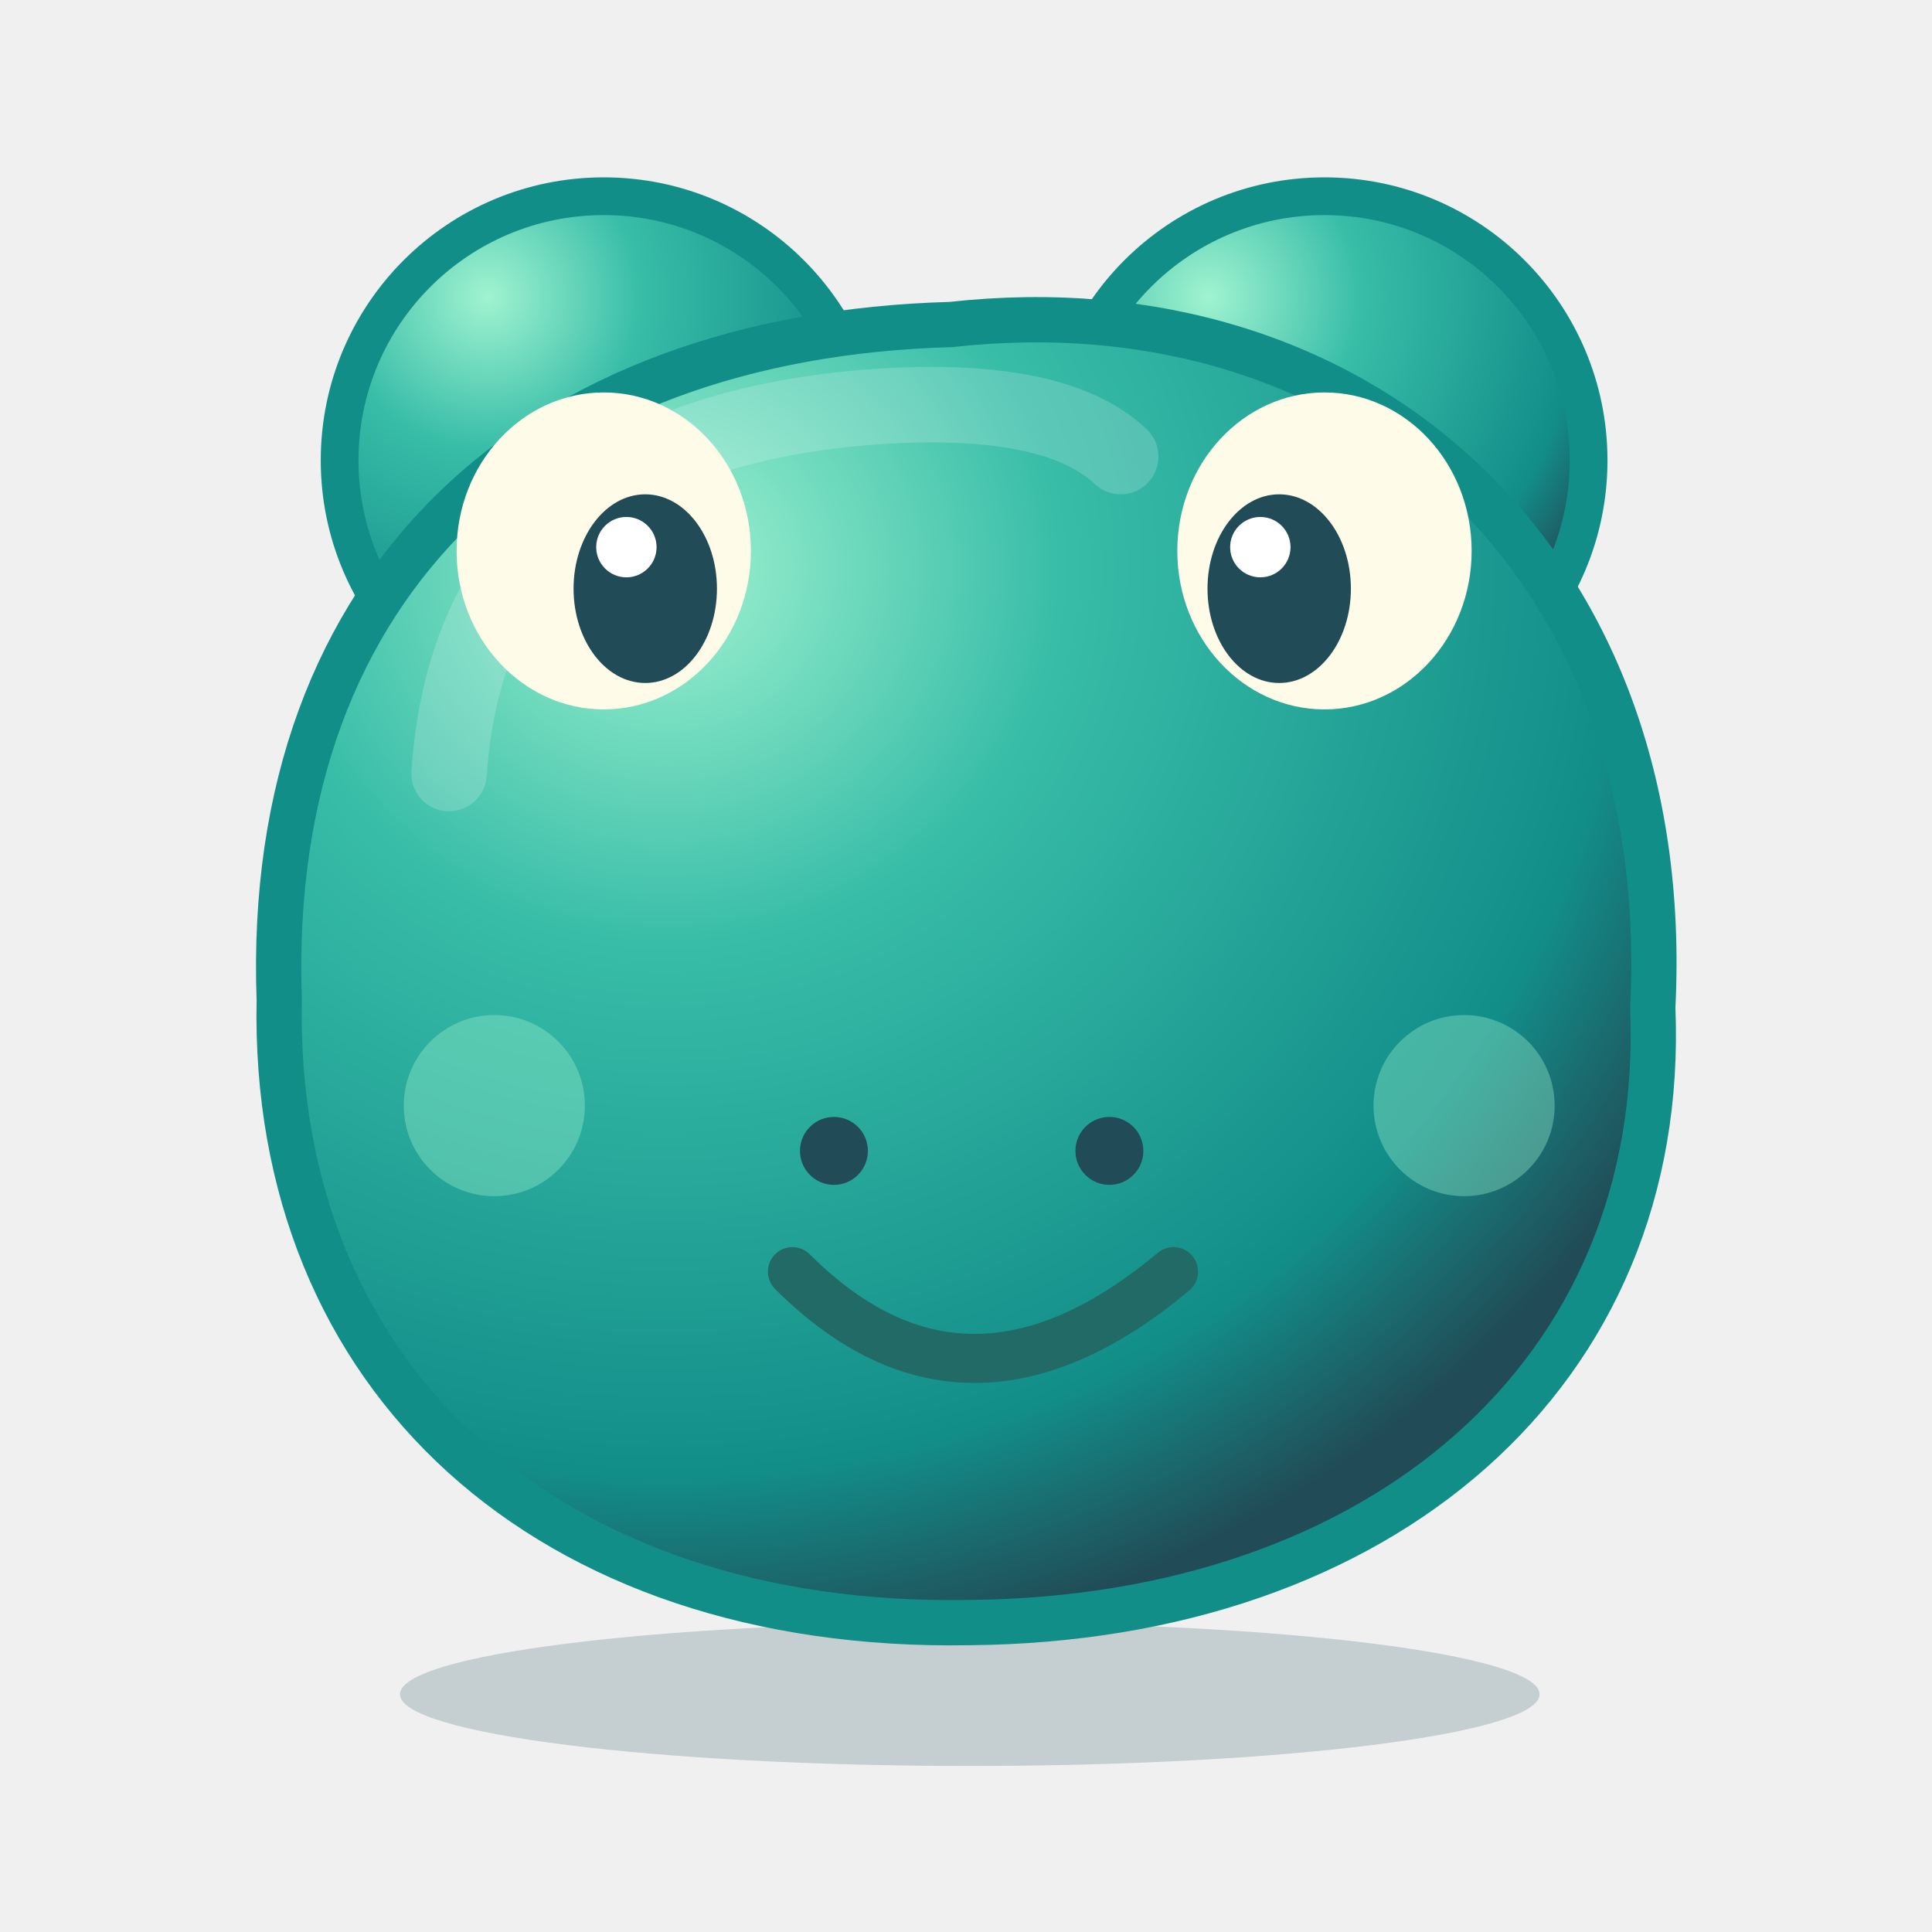
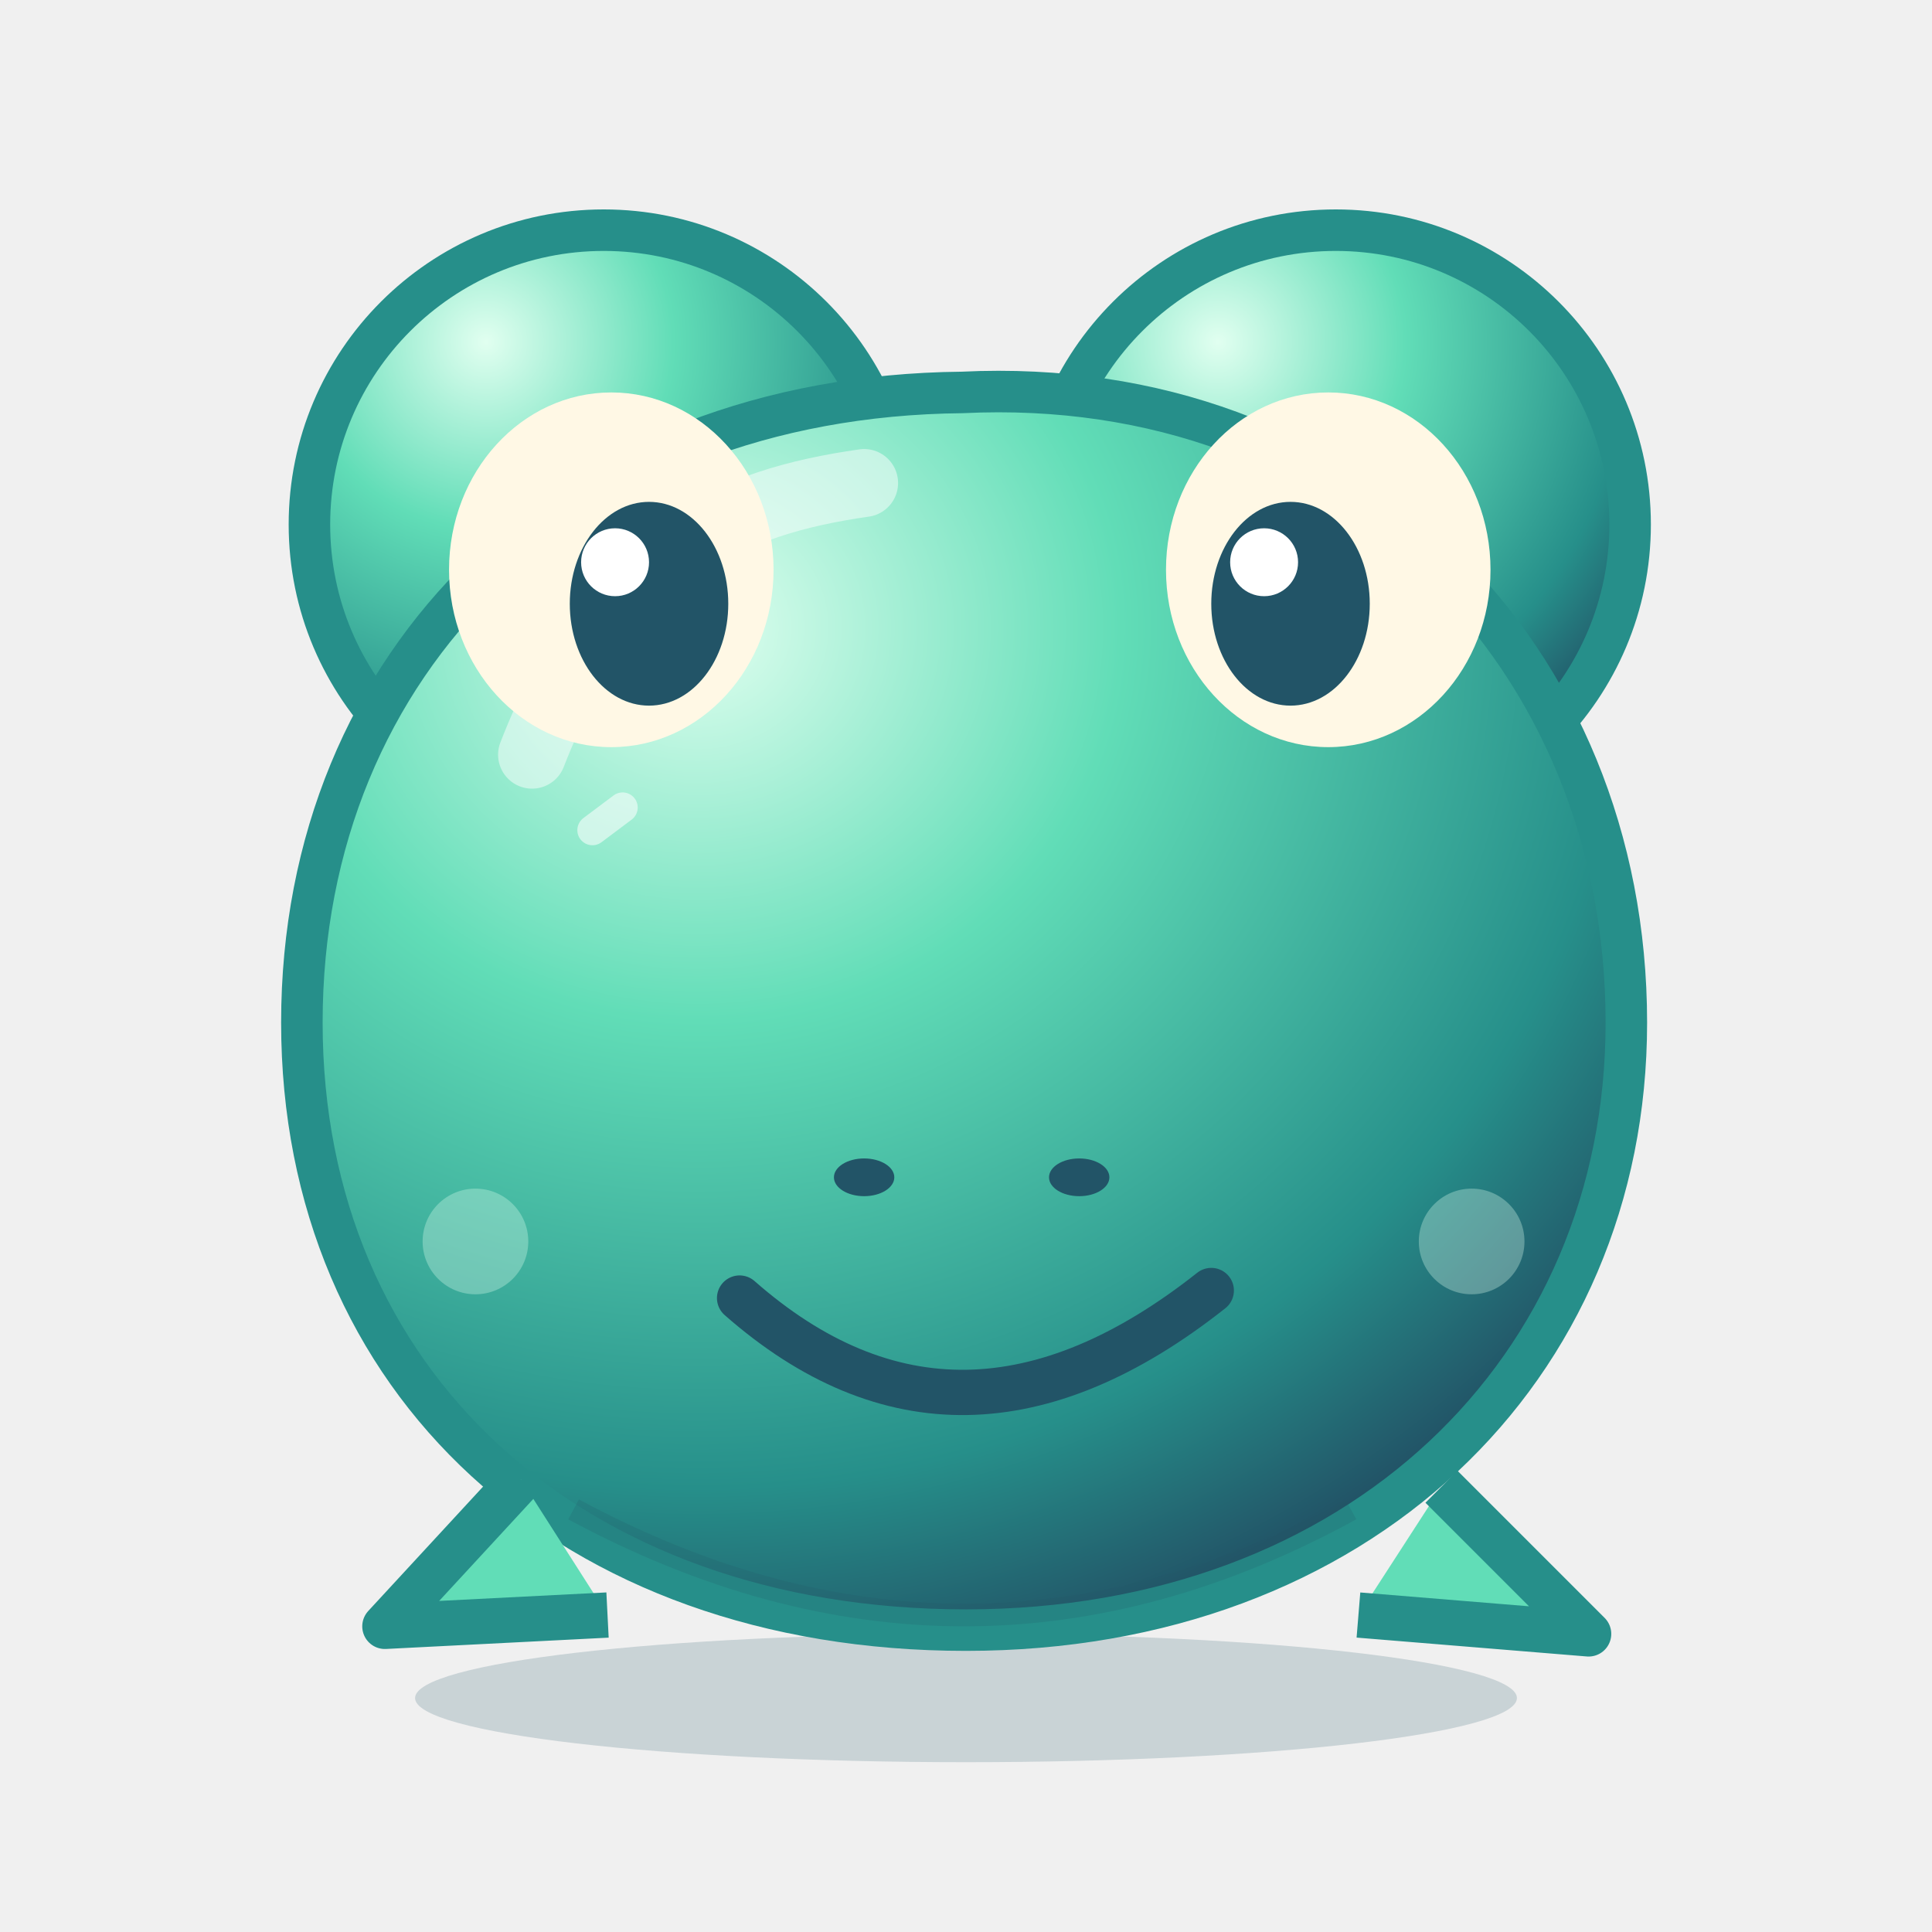
- <svg xmlns="http://www.w3.org/2000/svg" width="512" height="512" viewBox="0 0 512 512">
+ <svg xmlns="http://www.w3.org/2000/svg" width="256" height="256" viewBox="0 0 512 512">
  <defs>
-     <radialGradient id="body" cx="28%" cy="19%" r="85%">
-       <stop offset="0" stop-color="#A0F3D0" />
-       <stop offset=".34" stop-color="#38BDA8" />
-       <stop offset=".82" stop-color="#128E89" />
-       <stop offset="1" stop-color="#214B56" />
+     <radialGradient id="coat" cx="30%" cy="19%" r="86%">
+       <stop stop-color="#E1FFF0" />
+       <stop offset=".37" stop-color="#61DDB7" />
+       <stop offset=".81" stop-color="#268F8A" />
+       <stop offset="1" stop-color="#225467" />
    </radialGradient>
-     <linearGradient id="shine" x1="0" y1="0" x2=".75" y2="1">
-       <stop stop-color="#FFFFFF" stop-opacity=".64" />
+     <radialGradient id="glow" cx="38%" cy="26%" r="68%">
+       <stop stop-color="#FFFFFF" stop-opacity=".34" />
      <stop offset="1" stop-color="#FFFFFF" stop-opacity="0" />
-     </linearGradient>
+     </radialGradient>
  </defs>
-   <ellipse cx="257" cy="449" rx="151" ry="19" fill="#214B56" opacity=".21" />
-   <circle cx="160" cy="122" r="70" fill="url(#body)" stroke="#128E89" stroke-width="10" />
-   <circle cx="351" cy="122" r="70" fill="url(#body)" stroke="#128E89" stroke-width="10" />
-   <path d="M252 86C360 74 444 148 438 267C442 364 366 429 257 430C145 432 72 365 74 265C70 153 143 89 252 86Z" fill="url(#body)" stroke="#128E89" stroke-width="12" />
-   <path d="M119 205Q125 117 229 108Q279 104 297 121" fill="none" stroke="#FFFFFF" stroke-width="20" opacity=".18" stroke-linecap="round" />
-   <ellipse cx="160" cy="146" rx="39" ry="42" fill="#FFFBE9" />
-   <ellipse cx="351" cy="146" rx="39" ry="42" fill="#FFFBE9" />
-   <ellipse cx="171" cy="156" rx="19" ry="25" fill="#214B56" />
-   <ellipse cx="339" cy="156" rx="19" ry="25" fill="#214B56" />
-   <circle cx="166" cy="145" r="8" fill="#FFF" />
-   <circle cx="334" cy="145" r="8" fill="#FFF" />
-   <circle cx="221" cy="305" r="9" fill="#214B56" />
-   <circle cx="294" cy="305" r="9" fill="#214B56" />
-   <path d="M210 337Q256 383 311 337" fill="none" stroke="#226A65" stroke-width="13" stroke-linecap="round" />
-   <circle cx="131" cy="293" r="24" fill="#A0F3D0" opacity=".36" />
-   <circle cx="388" cy="293" r="24" fill="#A0F3D0" opacity=".36" />
+   <ellipse cx="256" cy="450" rx="146" ry="17" fill="#225467" opacity=".19" />
+   <circle cx="160" cy="139" r="78" fill="url(#coat)" stroke="#268F8A" stroke-width="11" />
+   <circle cx="354" cy="139" r="78" fill="url(#coat)" stroke="#268F8A" stroke-width="11" />
+   <path d="M255 104C358 99 431 174 431 271C431 363 360 432 256 432C151 432 80 366 80 271C80 175 151 105 255 104Z" fill="url(#coat)" stroke="#268F8A" stroke-width="11" />
+   <path d="M141 200C162 146 194 133 229 128" stroke="#FFFFFF" stroke-opacity=".48" stroke-width="18" fill="none" stroke-linecap="round" />
+   <path d="M157 220L165 214" stroke="#FFFFFF" stroke-width="8" stroke-linecap="round" opacity=".55" />
+   <ellipse cx="162" cy="151" rx="43" ry="47" fill="#FFF8E5" />
+   <ellipse cx="352" cy="151" rx="43" ry="47" fill="#FFF8E5" />
+   <ellipse cx="172" cy="160" rx="21" ry="27" fill="#225467" />
+   <ellipse cx="342" cy="160" rx="21" ry="27" fill="#225467" />
+   <circle cx="163" cy="149" r="9" fill="white" />
+   <circle cx="335" cy="149" r="9" fill="white" />
+   <ellipse cx="229" cy="312" rx="8" ry="5" fill="#225467" />
+   <ellipse cx="286" cy="312" rx="8" ry="5" fill="#225467" />
+   <path d="M196 344Q254 395 321 342" fill="none" stroke="#225467" stroke-width="12" stroke-linecap="round" />
+   <path d="M138 392l-36 39 59-3m221-34 39 39-61-5" stroke="#268F8A" stroke-width="12" fill="#61DDB7" stroke-linejoin="round" />
+   <path d="M152 400Q256 456 358 400" stroke="#225467" stroke-opacity=".18" stroke-width="6" fill="none" />
+   <circle cx="126" cy="329" r="14" fill="#E1FFF0" opacity=".32" />
+   <circle cx="390" cy="329" r="14" fill="#E1FFF0" opacity=".32" />
</svg>
